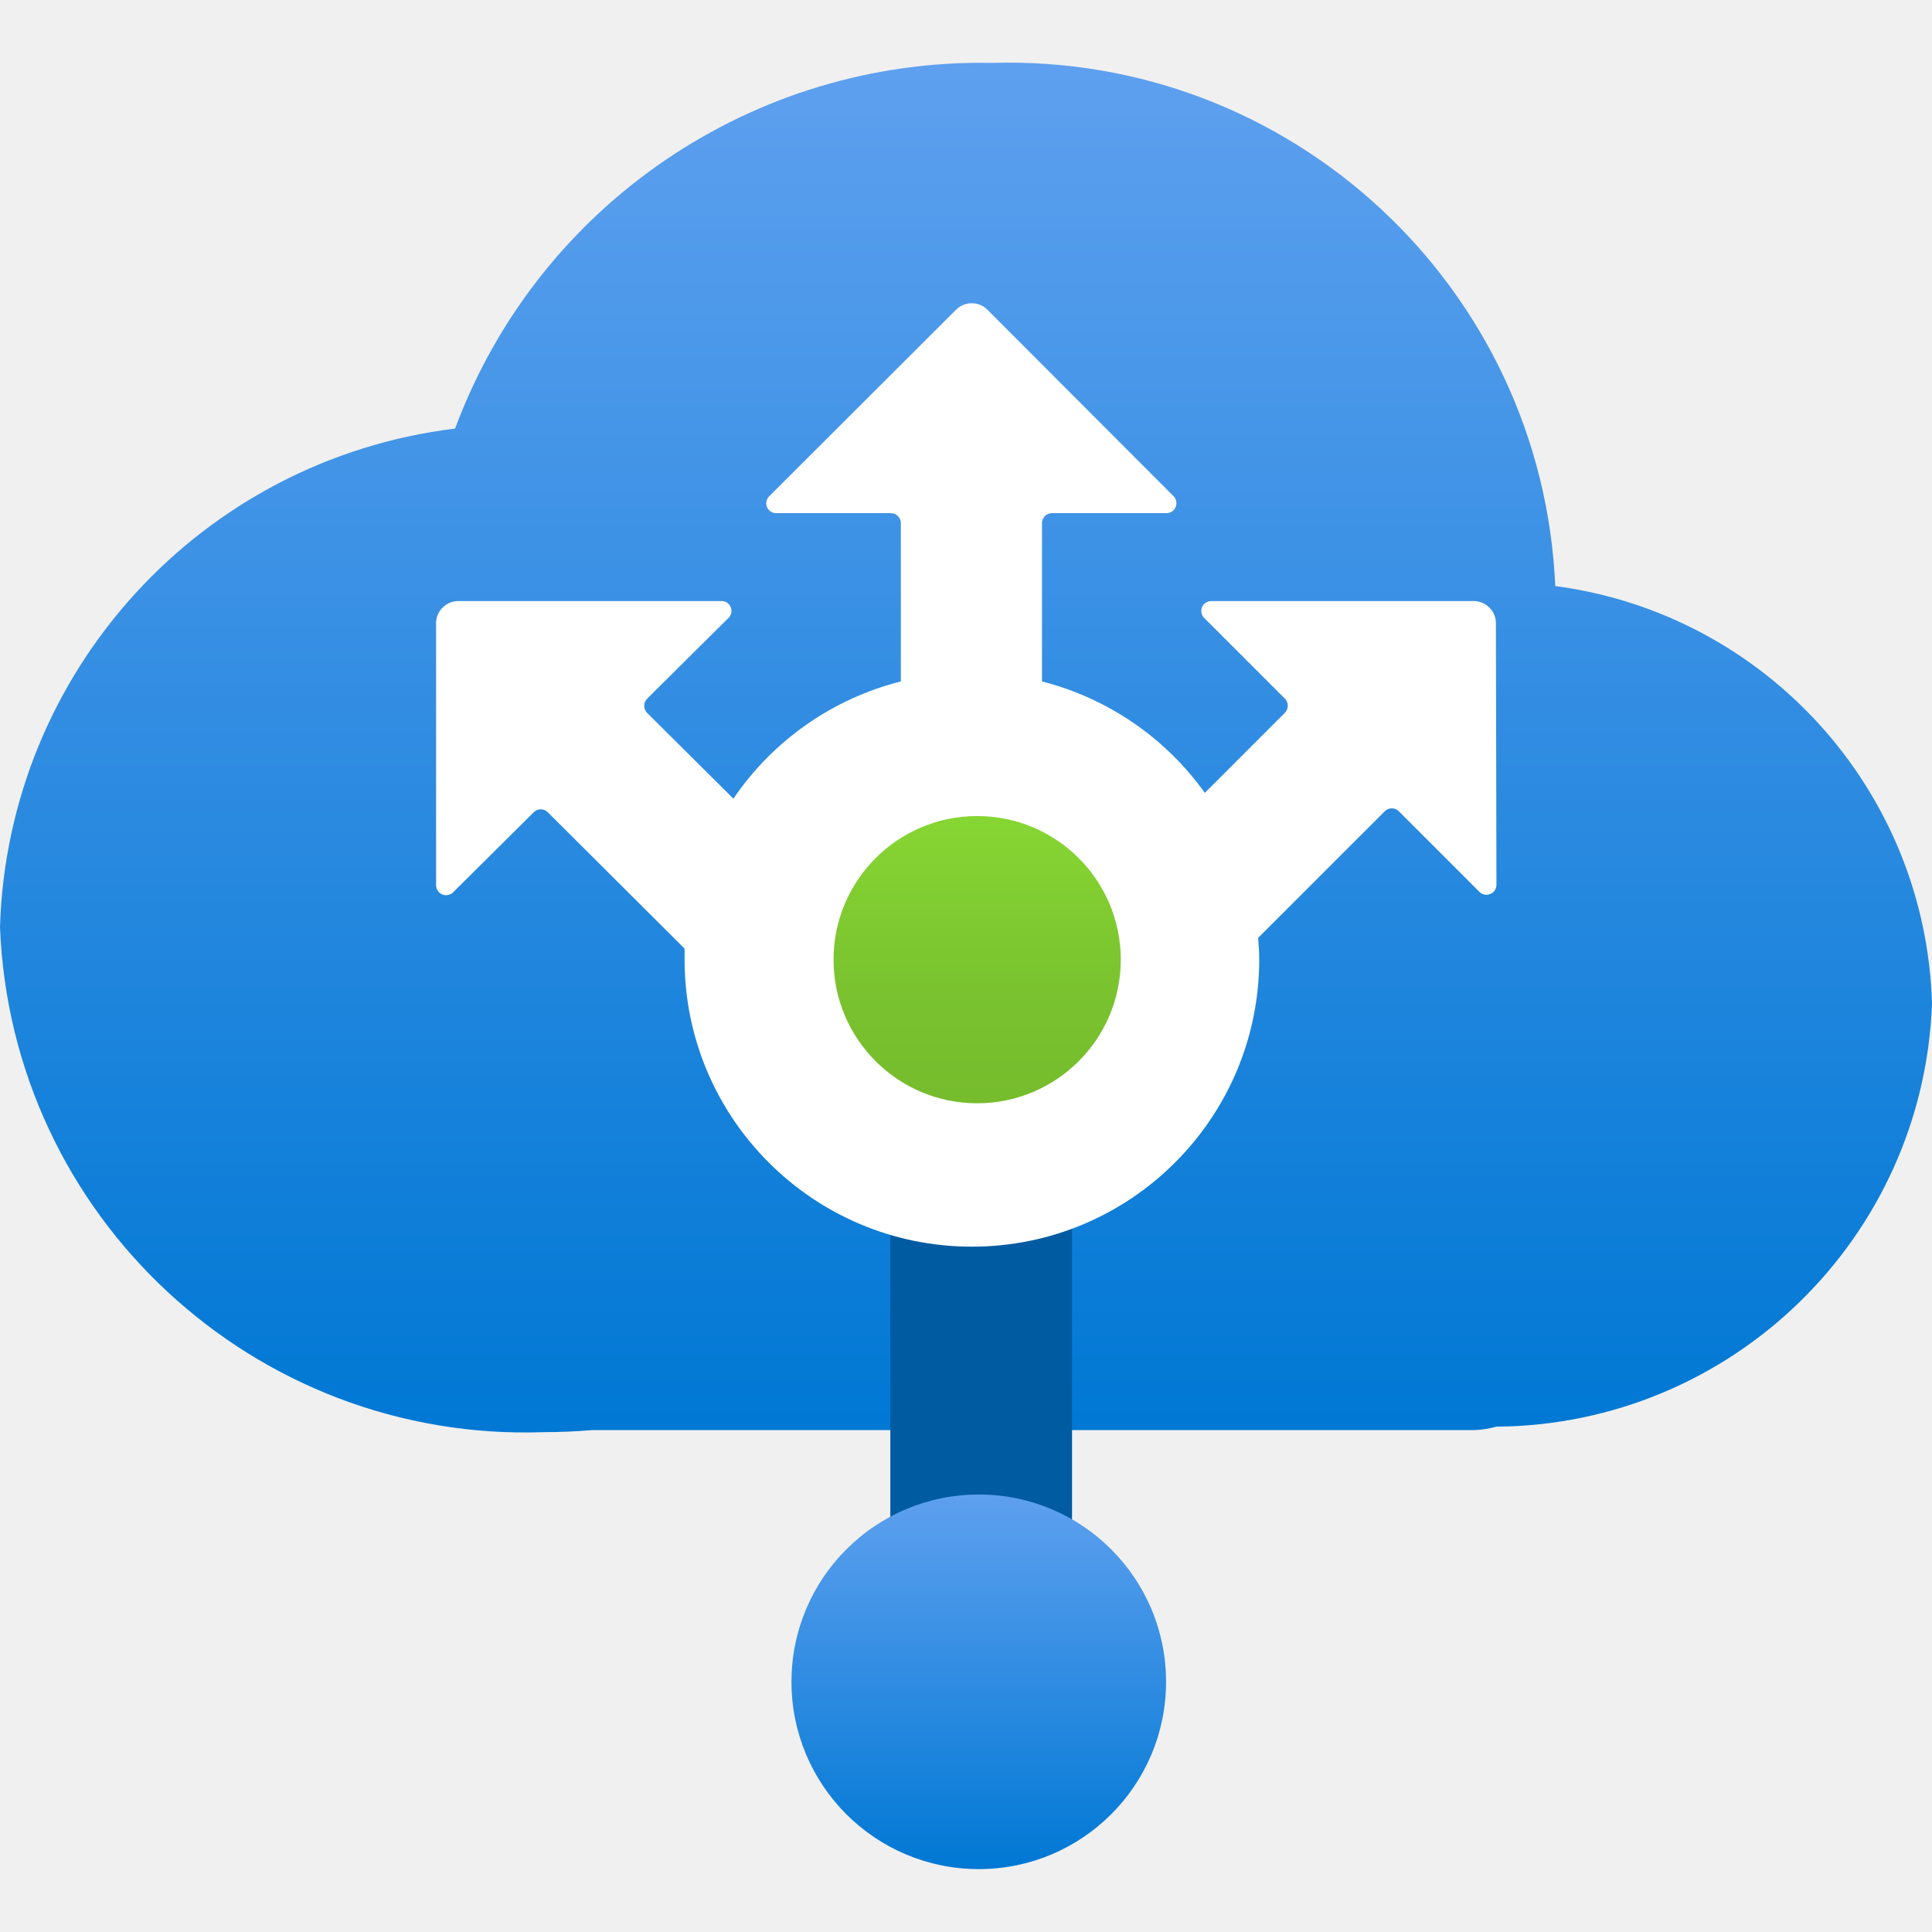
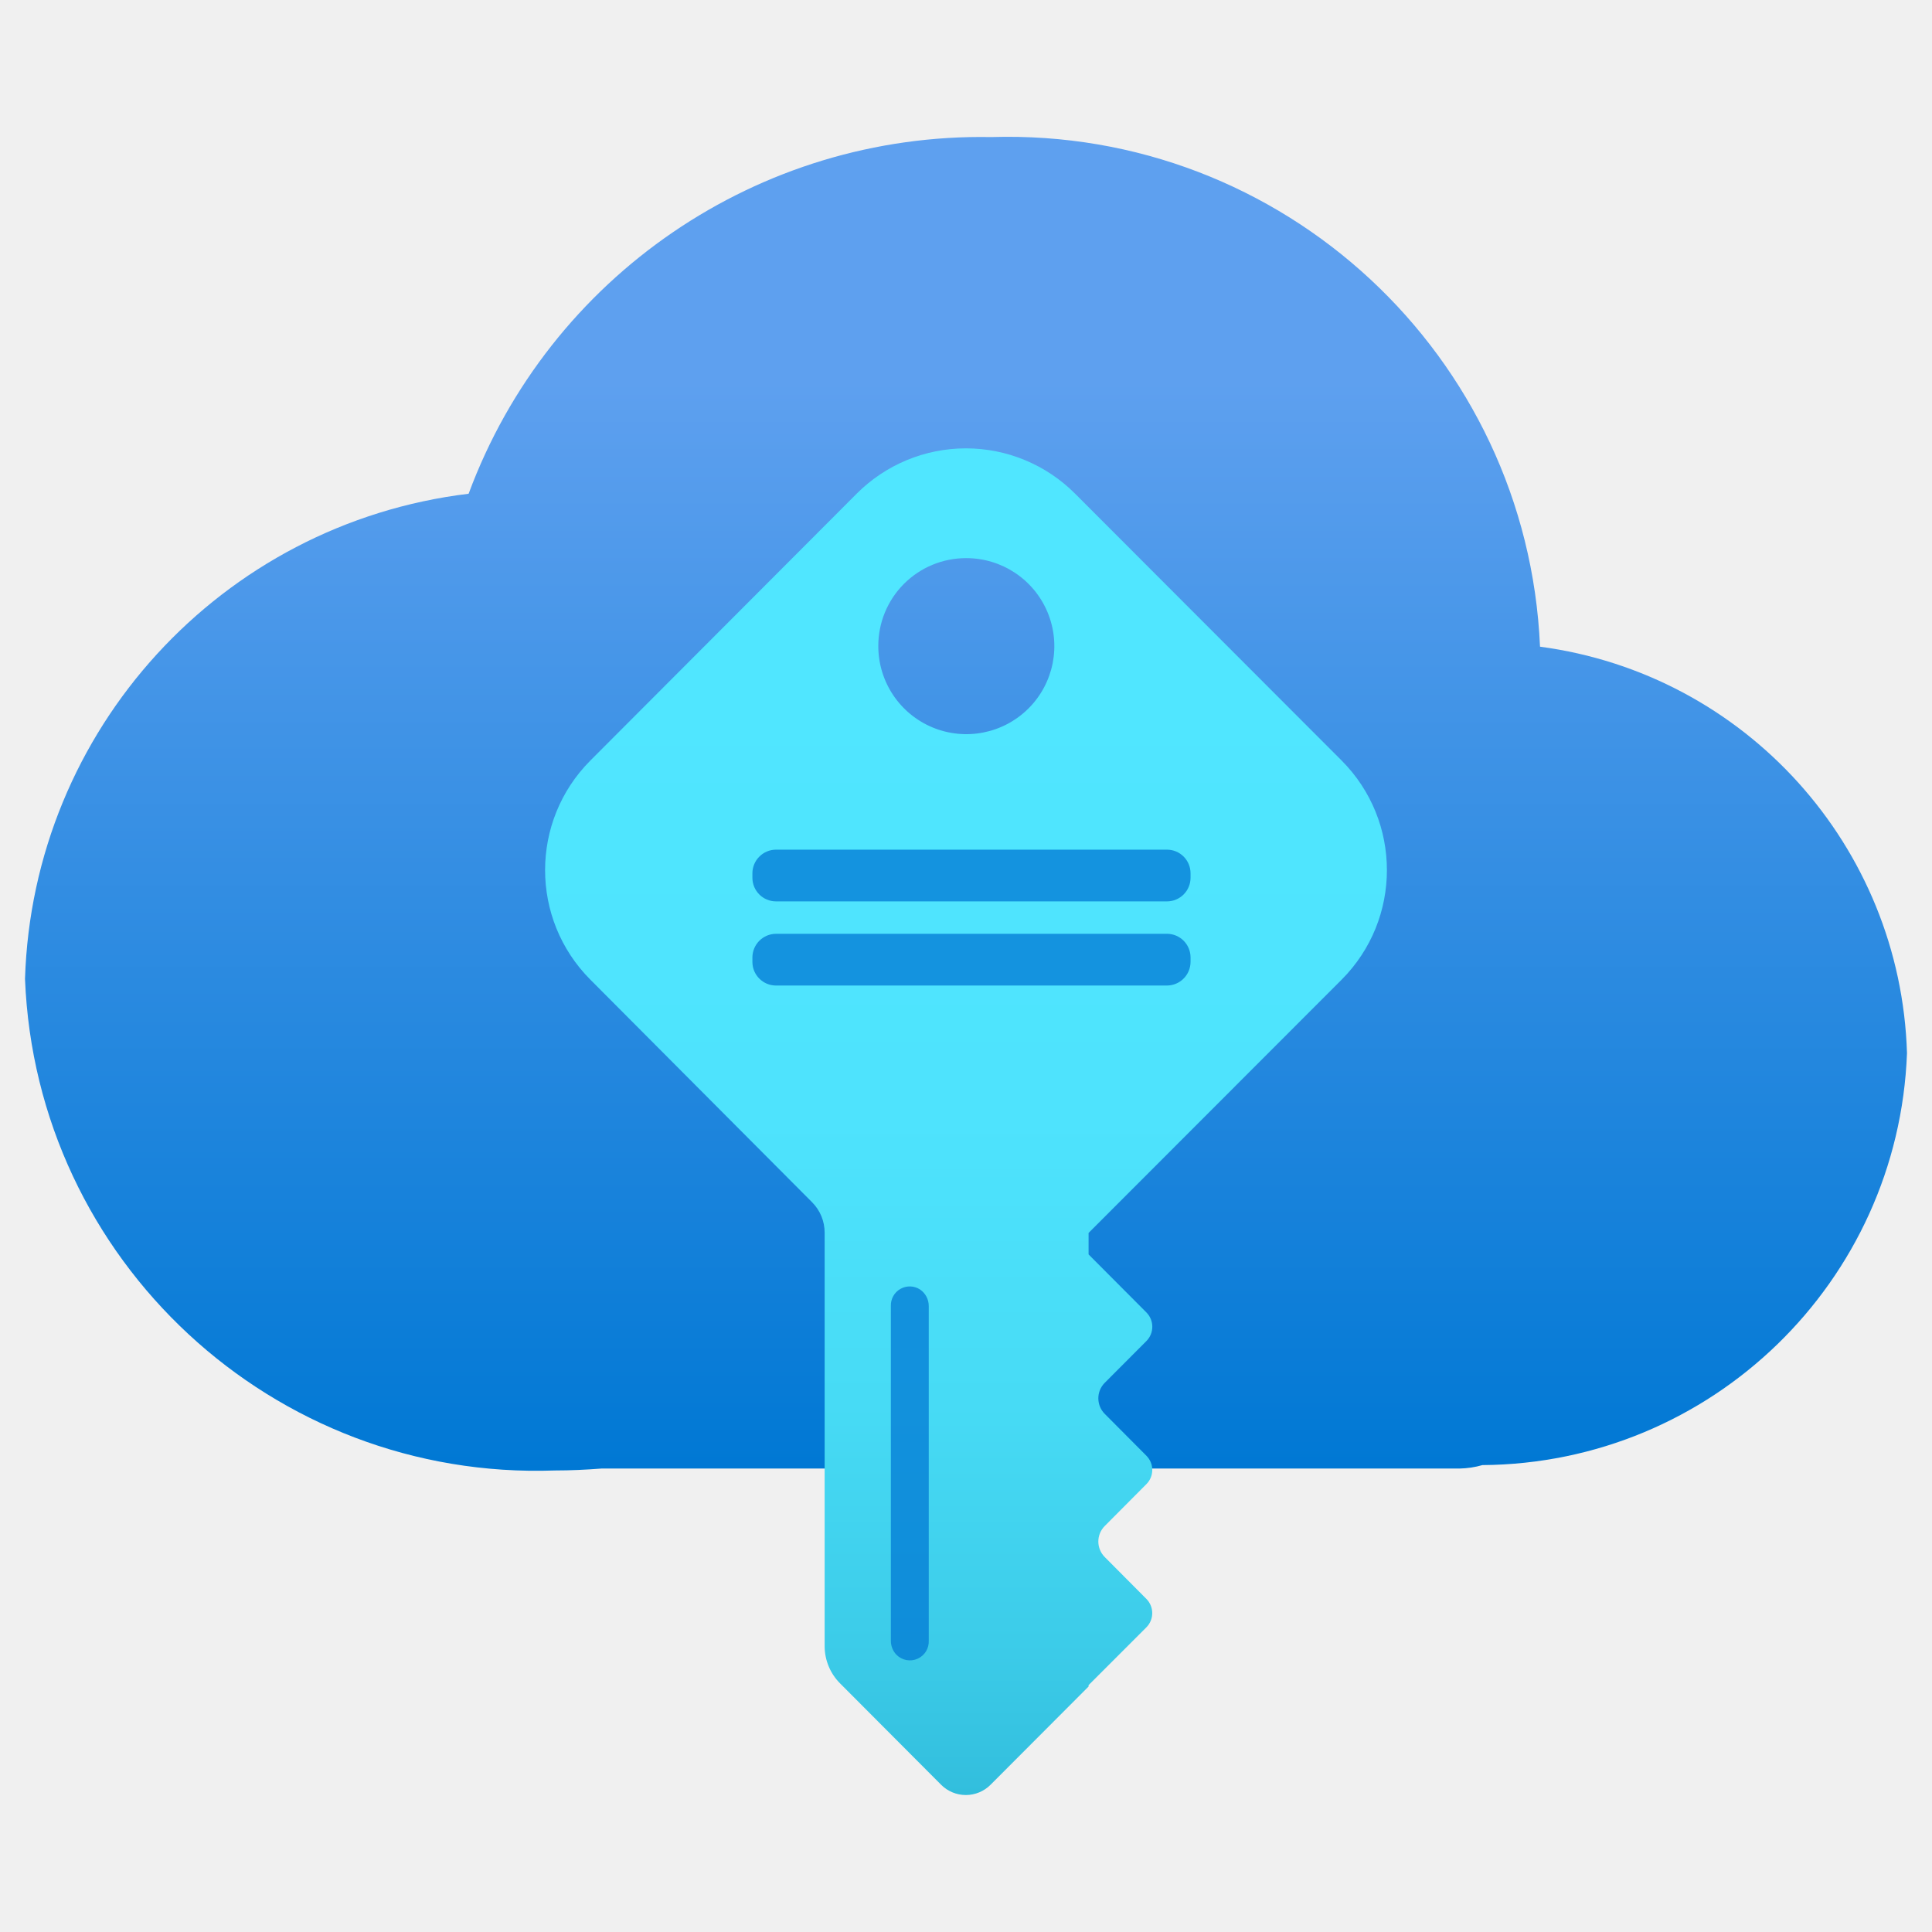
<svg xmlns="http://www.w3.org/2000/svg" width="18" height="18" viewBox="0 0 18 18">
  <defs>
-     <linearGradient id="a9fb18f0-3b0f-496b-bdcd-0aa2af06c410" x1="9" y1="13.343" x2="9" y2="0.586" gradientUnits="userSpaceOnUse">
+     <linearGradient id="eafc57a1-d419-432d-b0ed-435130422d7a" x1="9" y1="13.704" x2="9" y2="1.277" gradientUnits="userSpaceOnUse">
      <stop offset="0" stop-color="#0078d4" />
-       <stop offset="1" stop-color="#5ea0ef" />
+       <stop offset="0.817" stop-color="#5ea0ef" />
    </linearGradient>
-     <linearGradient id="f9c8631e-1318-46e5-81e7-ddf268fd2ea1" x1="9.104" y1="10.28" x2="9.104" y2="7.603" gradientUnits="userSpaceOnUse">
-       <stop offset="0" stop-color="#76bc2d" />
-       <stop offset="0.412" stop-color="#7ac32f" />
-       <stop offset="1" stop-color="#86d633" />
-     </linearGradient>
-     <linearGradient id="f3400587-2bbd-47f6-ac28-e9a941b1f347" x1="9.119" y1="17.414" x2="9.119" y2="13.924" gradientUnits="userSpaceOnUse">
-       <stop offset="0" stop-color="#0078d4" />
-       <stop offset="1" stop-color="#5ea0ef" />
+     <linearGradient id="a5a126a8-9900-4198-8d5d-2409233cbc74" x1="8.999" y1="16.723" x2="8.999" y2="4.174" gradientUnits="userSpaceOnUse">
+       <stop offset="0" stop-color="#32bedd" />
+       <stop offset="0.113" stop-color="#3ccce9" />
+       <stop offset="0.292" stop-color="#47dbf5" />
+       <stop offset="0.504" stop-color="#4ee3fd" />
+       <stop offset="0.834" stop-color="#50e6ff" />
    </linearGradient>
  </defs>
-   <g id="b5d6c51f-fecd-4739-b92c-3a3190935499">
+   <g id="ae919516-4173-4e1b-b256-974218cbe15b">
    <g>
-       <path d="M18,9.348A4.045,4.045,0,0,0,14.49,5.46,5.1,5.1,0,0,0,9.24.586a5.228,5.228,0,0,0-5,3.407A4.827,4.827,0,0,0,0,8.637a4.9,4.9,0,0,0,5.068,4.706c.151,0,.3-.007.447-.019h8.207a.819.819,0,0,0,.217-.032A4.093,4.093,0,0,0,18,9.348Z" fill="url(#a9fb18f0-3b0f-496b-bdcd-0aa2af06c410)" />
-       <rect x="8.295" y="10.097" width="1.693" height="5.35" fill="#005ba1" />
-       <path d="M13.937,5.8A.207.207,0,0,0,13.73,5.6H11.285a.092.092,0,0,0-.065.158l.705.705.047.047a.094.094,0,0,1,0,.13l-.747.747A2.677,2.677,0,0,0,9.708,6.349V4.874A.093.093,0,0,1,9.8,4.781h1.068a.093.093,0,0,0,.066-.158L9.2,2.886a.207.207,0,0,0-.293,0L7.167,4.623a.092.092,0,0,0,.065.158H8.3a.093.093,0,0,1,.093.093V6.349a2.678,2.678,0,0,0-1.56,1.092l-.805-.8a.094.094,0,0,1,0-.13l.047-.047.705-.7A.092.092,0,0,0,6.715,5.6H4.27a.207.207,0,0,0-.207.206V8.249a.093.093,0,0,0,.158.065l.705-.7.047-.047a.092.092,0,0,1,.13,0L6.378,8.838c0,.034,0,.068,0,.1a2.677,2.677,0,1,0,5.354,0c0-.067-.005-.133-.01-.2l1.18-1.18a.092.092,0,0,1,.13,0l.047.047.705.705a.093.093,0,0,0,.158-.065Z" fill="#fff" />
-       <circle cx="9.104" cy="8.941" r="1.338" fill="url(#f9c8631e-1318-46e5-81e7-ddf268fd2ea1)" />
-       <circle cx="9.119" cy="15.669" r="1.745" fill="url(#f3400587-2bbd-47f6-ac28-e9a941b1f347)" />
+       <path d="M17.767,9.812a3.941,3.941,0,0,0-3.419-3.787A4.965,4.965,0,0,0,9.234,1.277,5.094,5.094,0,0,0,4.366,4.6,4.7,4.7,0,0,0,.233,9.12,4.771,4.771,0,0,0,5.17,13.7c.147,0,.292-.007.435-.018H13.6a.822.822,0,0,0,.211-.032A3.987,3.987,0,0,0,17.767,9.812Z" fill="url(#eafc57a1-d419-432d-b0ed-435130422d7a)" />
+       <path id="edcc7516-234e-4bfe-ace6-d3c29e9e8ef2" d="M12.5,9.127a1.446,1.446,0,0,0,0-2.041h0L10.017,4.6a1.437,1.437,0,0,0-2.036,0h0L5.5,7.086a1.446,1.446,0,0,0,0,2.041L7.565,11.2a.4.4,0,0,1,.118.286v3.85a.492.492,0,0,0,.144.348l.941.944a.325.325,0,0,0,.461,0l.913-.915V15.7l.538-.538a.188.188,0,0,0,0-.266l-.387-.389a.205.205,0,0,1,0-.29l.387-.389a.187.187,0,0,0,0-.266l-.387-.389a.205.205,0,0,1,0-.29l.388-.389a.189.189,0,0,0,0-.266l-.539-.541v-.2ZM9,5.2a.82.82,0,1,1-.817.819A.817.817,0,0,1,9,5.2Z" fill="url(#a5a126a8-9900-4198-8d5d-2409233cbc74)" />
+       <path id="ba4c21bb-4a83-40a1-8204-81b9b545866c" d="M8.353,15.418h0a.176.176,0,0,0,.3-.134V12.168a.186.186,0,0,0-.081-.154h0a.176.176,0,0,0-.272.154v3.116A.186.186,0,0,0,8.353,15.418Z" fill="#0078d4" opacity="0.75" />
+       <path id="b1b257e5-26b0-4209-80fd-7809752c5ce2" d="M7.23,7.916h3.642a.22.22,0,0,1,.22.22v.042a.22.22,0,0,1-.22.22H7.23a.22.22,0,0,1-.22-.22V8.137a.221.221,0,0,1,.221-.221Z" fill="#0078d4" opacity="0.75" />
+       <path id="e30c1f38-cc79-4ca3-a4d8-0bde3ab49628" d="M7.23,8.7h3.642a.22.22,0,0,1,.22.22v.041a.221.221,0,0,1-.221.221H7.23a.22.22,0,0,1-.22-.22V8.921A.221.221,0,0,1,7.23,8.7Z" fill="#0078d4" opacity="0.75" />
    </g>
  </g>
</svg>
